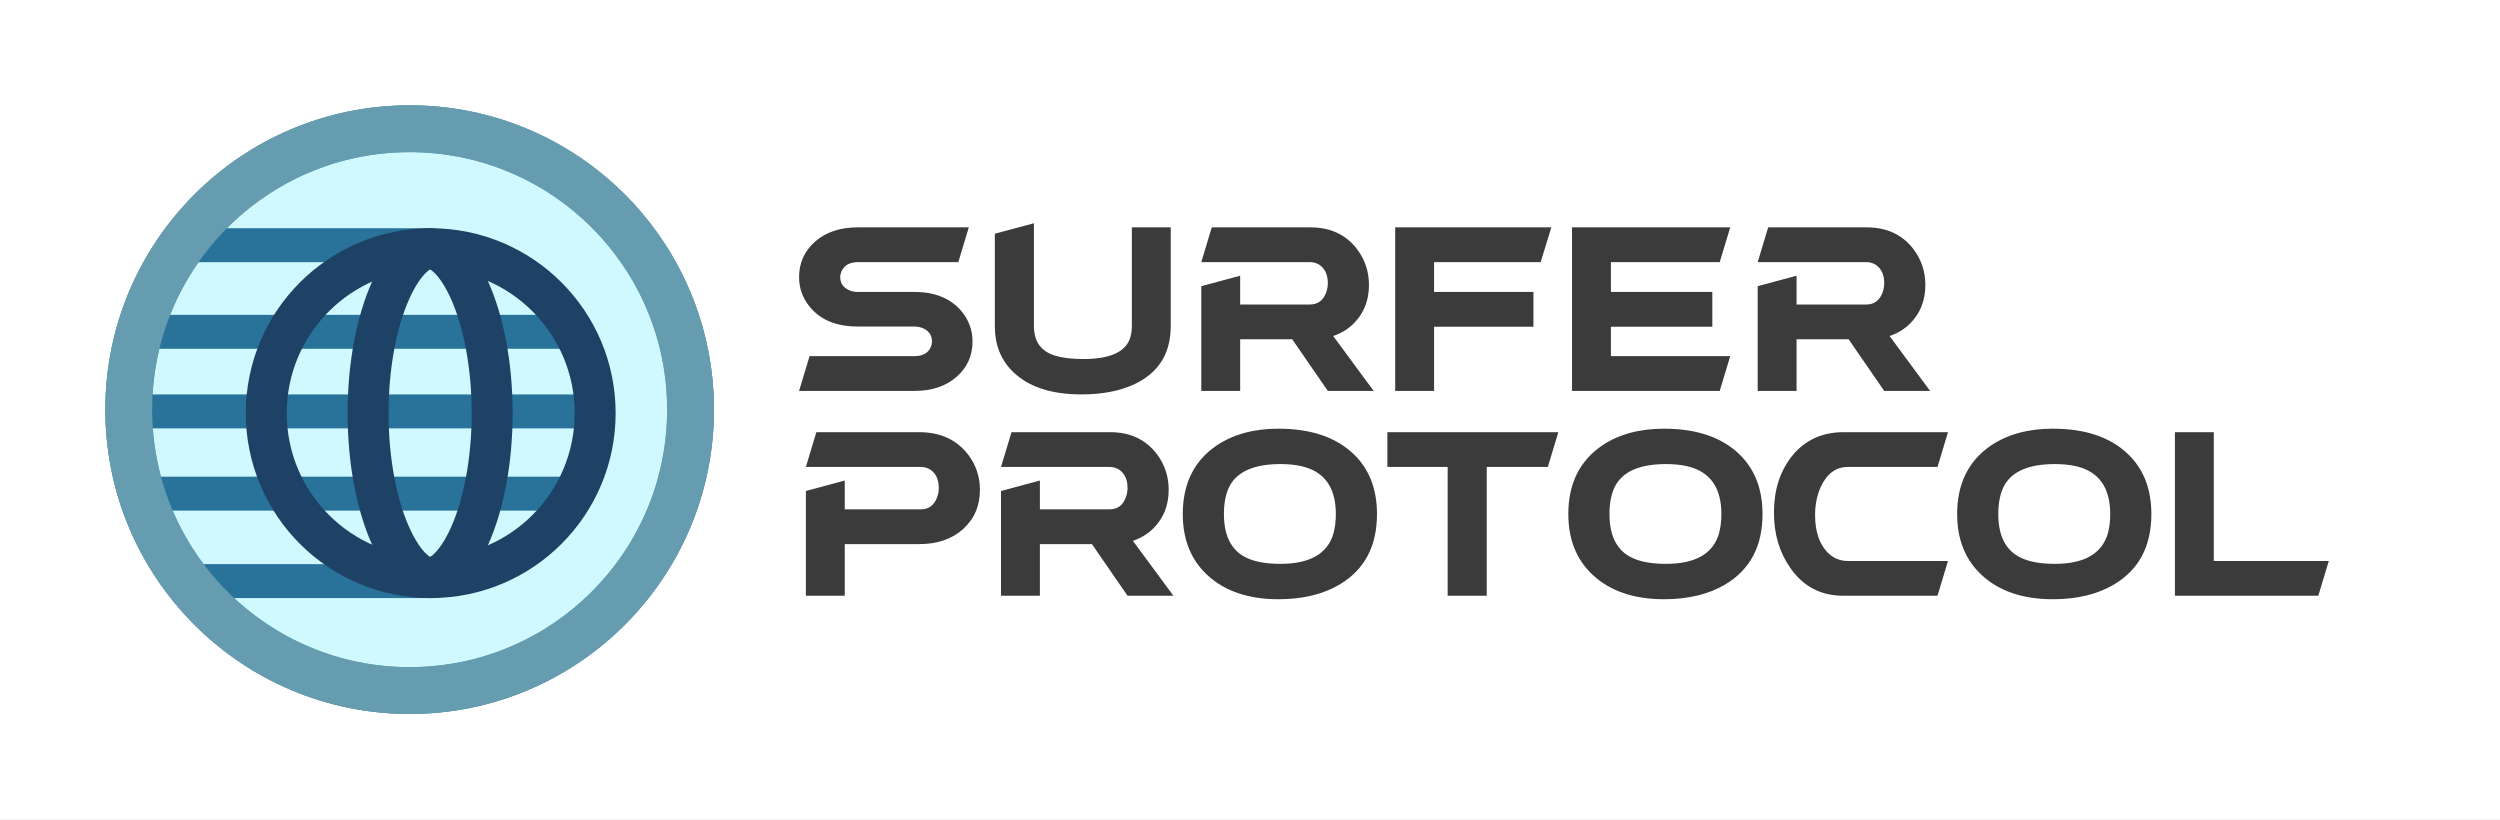
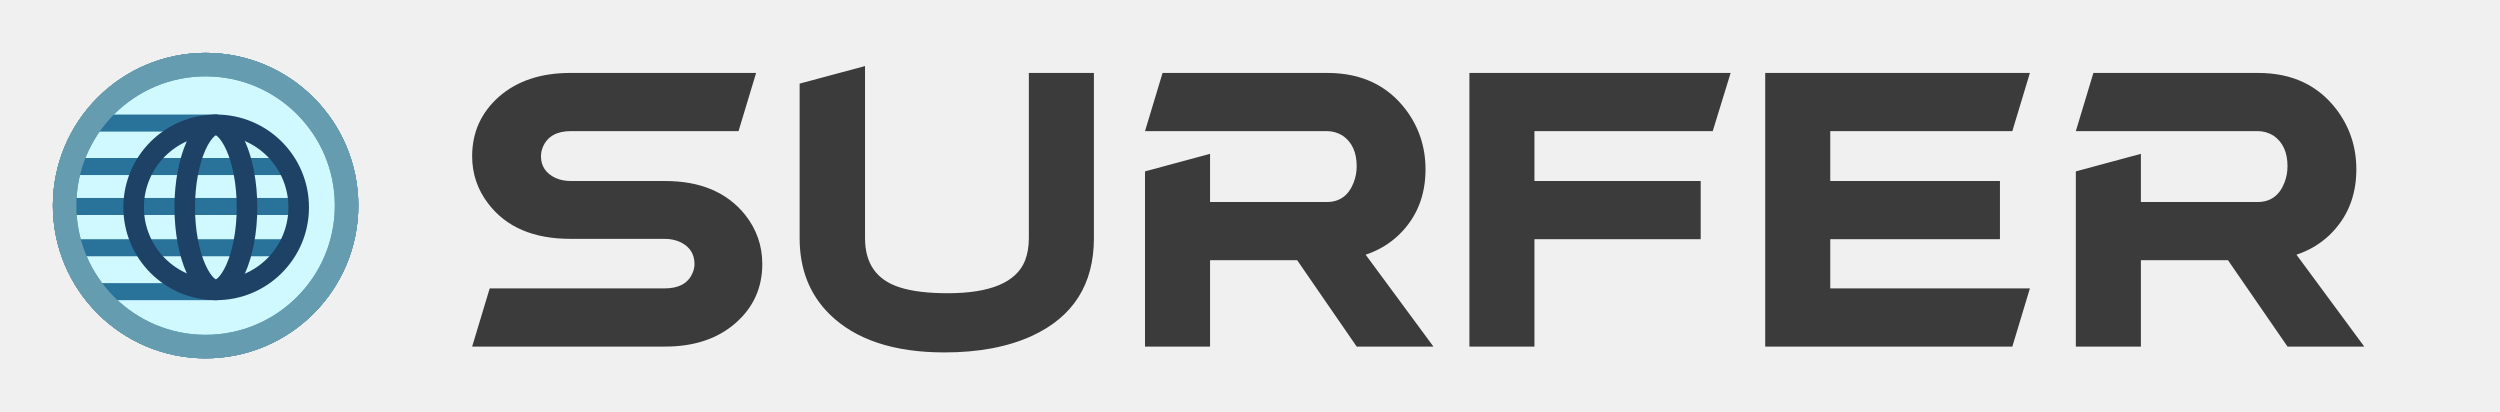
- <svg xmlns="http://www.w3.org/2000/svg" width="2136" height="700" viewBox="0 0 2136 700" fill="none">
+ <svg xmlns="http://www.w3.org/2000/svg" width="4256" height="700" viewBox="0 0 4256 700" fill="none">
  <circle cx="350" cy="350" r="240" fill="#E5FCFF" stroke="#669CAF" stroke-width="40" />
  <circle cx="350" cy="350" r="240" fill="#E5FCFF" stroke="#669CAF" stroke-width="40" />
  <line x1="143" y1="209.5" x2="370" y2="209.5" stroke="#2D6790" stroke-width="29" />
  <line x1="147" y1="496.5" x2="371" y2="496.5" stroke="#2D6790" stroke-width="29" />
  <line x1="118.999" y1="421.766" x2="497" y2="421.766" stroke="#2D6790" stroke-width="29" />
  <line x1="118" y1="283.5" x2="500" y2="283.5" stroke="#2D6790" stroke-width="29" />
  <line x1="118" y1="351.5" x2="521" y2="351.5" stroke="#2D6790" stroke-width="29" />
  <circle cx="350" cy="350" r="240" fill="#00DDFF" fill-opacity="0.1" stroke="#669CAF" stroke-width="40" />
  <circle cx="368" cy="353" r="140.5" stroke="#1E4266" stroke-width="35" />
  <path d="M420.5 353C420.5 394.76 412.912 431.724 401.37 457.592C395.589 470.547 389.159 479.952 382.903 485.883C376.737 491.727 371.564 493.5 367.5 493.5C363.436 493.5 358.263 491.727 352.097 485.883C345.841 479.952 339.411 470.547 333.63 457.592C322.088 431.724 314.5 394.76 314.5 353C314.5 311.24 322.088 274.276 333.63 248.408C339.411 235.453 345.841 226.048 352.097 220.117C358.263 214.273 363.436 212.5 367.5 212.5C371.564 212.5 376.737 214.273 382.903 220.117C389.159 226.048 395.589 235.453 401.37 248.408C412.912 274.276 420.5 311.24 420.5 353Z" stroke="#1E4266" stroke-width="35" />
-   <rect width="2136" height="700" fill="white" />
  <circle cx="350" cy="350" r="240" fill="#E5FCFF" stroke="#669CAF" stroke-width="40" />
  <circle cx="350" cy="350" r="240" fill="#E5FCFF" stroke="#669CAF" stroke-width="40" />
  <line x1="143" y1="209.5" x2="370" y2="209.5" stroke="#2D6790" stroke-width="29" />
  <line x1="147" y1="496.5" x2="371" y2="496.5" stroke="#2D6790" stroke-width="29" />
  <line x1="118.999" y1="421.766" x2="497" y2="421.766" stroke="#2D6790" stroke-width="29" />
  <line x1="118" y1="283.5" x2="500" y2="283.5" stroke="#2D6790" stroke-width="29" />
  <line x1="118" y1="351.5" x2="521" y2="351.5" stroke="#2D6790" stroke-width="29" />
  <circle cx="350" cy="350" r="240" fill="#00DDFF" fill-opacity="0.1" stroke="#669CAF" stroke-width="40" />
  <circle cx="368" cy="353" r="140.5" stroke="#1E4266" stroke-width="35" />
  <path d="M420.5 353C420.5 394.76 412.912 431.724 401.37 457.592C395.589 470.547 389.159 479.952 382.903 485.883C376.737 491.727 371.564 493.5 367.5 493.5C363.436 493.5 358.263 491.727 352.097 485.883C345.841 479.952 339.411 470.547 333.63 457.592C322.088 431.724 314.5 394.76 314.5 353C314.5 311.24 322.088 274.276 333.63 248.408C339.411 235.453 345.841 226.048 352.097 220.117C358.263 214.273 363.436 212.5 367.5 212.5C371.564 212.5 376.737 214.273 382.903 220.117C389.159 226.048 395.589 235.453 401.37 248.408C412.912 274.276 420.5 311.24 420.5 353Z" stroke="#1E4266" stroke-width="35" />
-   <path d="M732.832 278.98C714.082 278.98 700.137 273.004 690.996 261.051C685.488 253.902 682.734 245.816 682.734 236.793C682.734 224.605 687.305 214.469 696.445 206.383C705.703 198.297 717.832 194.254 732.832 194.254H827.754L818.789 223.961H733.184C726.035 223.961 721.289 226.598 718.945 231.871C718.242 233.512 717.891 235.152 717.891 236.793C717.891 241.832 720.352 245.523 725.273 247.867C727.617 248.922 730.254 249.449 733.184 249.449H781.348C799.277 249.449 812.871 255.191 822.129 266.676C827.988 274.059 830.918 282.438 830.918 291.812C830.918 304 826.348 314.078 817.207 322.047C808.066 330.016 796.113 334 781.348 334H682.734L691.699 304.293H780.996C788.262 304.293 793.008 301.715 795.234 296.559C795.938 295.035 796.289 293.453 796.289 291.812C796.289 286.773 793.945 283.082 789.258 280.738C786.797 279.566 784.043 278.98 780.996 278.98H732.832ZM967.057 278.629V194.254H1000.28V278.629C1000.28 302.184 989.733 318.824 968.639 328.551C956.334 334.176 941.452 336.988 923.991 336.988C898.092 336.988 878.522 330.484 865.28 317.477C855.084 307.398 849.987 294.449 849.987 278.629V199.703L883.385 190.738V278.629C883.385 291.637 889.303 300.016 901.139 303.766C907.35 305.758 915.495 306.754 925.573 306.754C947.487 306.754 960.67 301.188 965.123 290.055C966.413 286.656 967.057 282.848 967.057 278.629ZM1026.38 244.527L1059.6 235.562V260.172C1059.6 260.172 1079.47 260.172 1119.19 260.172C1125.75 260.172 1130.33 256.891 1132.9 250.328C1133.96 247.633 1134.49 244.82 1134.49 241.891C1134.49 234.742 1132.08 229.527 1127.28 226.246C1124.82 224.723 1122.12 223.961 1119.19 223.961H1026.38L1035.34 194.254H1119.54C1136.77 194.254 1150.13 200.523 1159.62 213.062C1166.3 221.969 1169.64 232.105 1169.64 243.473C1169.64 257.066 1165.07 268.258 1155.93 277.047C1151.13 281.617 1145.5 284.957 1139.06 287.066L1173.68 334H1134.49L1104.08 289.879H1059.6V334H1026.38V244.527ZM1225.27 279.156V334H1192.05C1192.05 334 1192.05 287.418 1192.05 194.254C1192.05 194.254 1236.52 194.254 1325.47 194.254L1316.33 223.961H1225.27V249.449H1310.17V279.156H1225.27ZM1376.35 279.156V304.293H1478.31L1469.34 334H1343.13V194.254H1478.31L1469.34 223.961H1376.35V249.449H1463.01V279.156H1376.35ZM1501.77 244.527L1534.99 235.562V260.172C1534.99 260.172 1554.86 260.172 1594.58 260.172C1601.14 260.172 1605.71 256.891 1608.29 250.328C1609.35 247.633 1609.88 244.82 1609.88 241.891C1609.88 234.742 1607.47 229.527 1602.67 226.246C1600.21 224.723 1597.51 223.961 1594.58 223.961H1501.77L1510.73 194.254H1594.93C1612.16 194.254 1625.52 200.523 1635.01 213.062C1641.69 221.969 1645.03 232.105 1645.03 243.473C1645.03 257.066 1640.46 268.258 1631.32 277.047C1626.52 281.617 1620.89 284.957 1614.45 287.066L1649.07 334H1609.88L1579.46 289.879H1534.99V334H1501.77V244.527ZM688.535 419.527L721.758 410.562V435.172H786.797C793.359 435.172 797.93 431.891 800.508 425.328C801.562 422.633 802.09 419.82 802.09 416.891C802.09 409.742 799.688 404.527 794.883 401.246C792.422 399.723 789.727 398.961 786.797 398.961H688.535L697.5 369.254H785.391C803.32 369.254 817.207 375.582 827.051 388.238C833.848 397.145 837.246 407.223 837.246 418.473C837.246 432.301 832.383 443.551 822.656 452.223C813.164 460.66 800.742 464.879 785.391 464.879H721.758V509H688.535V419.527ZM855.26 419.527L888.483 410.562V435.172C888.483 435.172 908.346 435.172 948.073 435.172C954.635 435.172 959.205 431.891 961.784 425.328C962.838 422.633 963.366 419.82 963.366 416.891C963.366 409.742 960.963 404.527 956.159 401.246C953.698 399.723 951.002 398.961 948.073 398.961H855.26L864.225 369.254H948.424C965.651 369.254 979.01 375.523 988.502 388.062C995.182 396.969 998.522 407.105 998.522 418.473C998.522 432.066 993.952 443.258 984.811 452.047C980.006 456.617 974.381 459.957 967.936 462.066L1002.56 509H963.366L932.955 464.879H888.483V509H855.26V419.527ZM1045.72 439.215C1045.72 459.254 1053.04 472.086 1067.69 477.711C1074.6 480.406 1083.39 481.754 1094.06 481.754C1119.02 481.754 1134.08 473.199 1139.23 456.09C1140.64 451.051 1141.34 445.426 1141.34 439.215C1141.34 416.363 1131.5 402.711 1111.81 398.258C1106.54 397.086 1100.62 396.5 1094.06 396.5C1071.44 396.5 1056.85 402.945 1050.29 415.836C1047.24 422.047 1045.72 429.84 1045.72 439.215ZM1176.5 439.215C1176.5 466.637 1165.89 486.676 1144.68 499.332C1130.5 507.77 1113.04 511.988 1092.3 511.988C1066.87 511.988 1046.71 505.191 1031.83 491.598C1017.65 478.59 1010.56 461.129 1010.56 439.215C1010.56 413.316 1020.17 393.805 1039.39 380.68C1053.68 371.07 1071.32 366.266 1092.3 366.266C1119.95 366.266 1141.34 373.473 1156.46 387.887C1169.82 400.66 1176.5 417.77 1176.5 439.215ZM1185.37 398.961V369.254H1331.44L1322.48 398.961H1270.27V509H1236.87V398.961H1185.37ZM1375.12 439.215C1375.12 459.254 1382.45 472.086 1397.1 477.711C1404.01 480.406 1412.8 481.754 1423.46 481.754C1448.42 481.754 1463.48 473.199 1468.64 456.09C1470.04 451.051 1470.75 445.426 1470.75 439.215C1470.75 416.363 1460.9 402.711 1441.22 398.258C1435.94 397.086 1430.03 396.5 1423.46 396.5C1400.85 396.5 1386.26 402.945 1379.69 415.836C1376.65 422.047 1375.12 429.84 1375.12 439.215ZM1505.9 439.215C1505.9 466.637 1495.3 486.676 1474.09 499.332C1459.91 507.77 1442.45 511.988 1421.7 511.988C1396.28 511.988 1376.12 505.191 1361.24 491.598C1347.06 478.59 1339.97 461.129 1339.97 439.215C1339.97 413.316 1349.58 393.805 1368.79 380.68C1383.09 371.07 1400.73 366.266 1421.7 366.266C1449.36 366.266 1470.75 373.473 1485.86 387.887C1499.22 400.66 1505.9 417.77 1505.9 439.215ZM1574.72 369.254H1664.37L1655.4 398.961H1578.76C1568.68 398.961 1561.01 404.586 1555.73 415.836C1552.45 423.102 1550.81 431.188 1550.81 440.094C1550.81 453.922 1554.33 464.527 1561.36 471.91C1566.16 476.832 1571.96 479.293 1578.76 479.293H1664.37L1655.4 509H1574.72C1555.62 509 1540.56 501.031 1529.54 485.094C1520.29 471.852 1515.66 456.148 1515.66 437.984C1515.66 418.766 1520.75 402.711 1530.95 389.82C1541.85 376.227 1556.44 369.371 1574.72 369.254ZM1707.34 439.215C1707.34 459.254 1714.67 472.086 1729.31 477.711C1736.23 480.406 1745.02 481.754 1755.68 481.754C1780.64 481.754 1795.7 473.199 1800.86 456.09C1802.26 451.051 1802.97 445.426 1802.97 439.215C1802.97 416.363 1793.12 402.711 1773.44 398.258C1768.16 397.086 1762.24 396.5 1755.68 396.5C1733.06 396.5 1718.47 402.945 1711.91 415.836C1708.87 422.047 1707.34 429.84 1707.34 439.215ZM1838.12 439.215C1838.12 466.637 1827.52 486.676 1806.31 499.332C1792.13 507.77 1774.67 511.988 1753.92 511.988C1728.49 511.988 1708.34 505.191 1693.46 491.598C1679.28 478.59 1672.19 461.129 1672.19 439.215C1672.19 413.316 1681.8 393.805 1701.01 380.68C1715.31 371.07 1732.95 366.266 1753.92 366.266C1781.58 366.266 1802.97 373.473 1818.08 387.887C1831.44 400.66 1838.12 417.77 1838.12 439.215ZM1858.25 369.254H1891.47V479.293H1989.73L1980.77 509C1980.77 509 1939.93 509 1858.25 509C1858.25 509 1858.25 462.418 1858.25 369.254Z" fill="#3B3B3B" />
+   <path d="M970.773 406.602C908.273 406.602 861.789 386.68 831.32 346.836C812.961 323.008 803.781 296.055 803.781 265.977C803.781 225.352 819.016 191.562 849.484 164.609C880.344 137.656 920.773 124.18 970.773 124.18H1287.18L1257.3 223.203H971.945C948.117 223.203 932.297 231.992 924.484 249.57C922.141 255.039 920.969 260.508 920.969 265.977C920.969 282.773 929.172 295.078 945.578 302.891C953.391 306.406 962.18 308.164 971.945 308.164H1132.49C1192.26 308.164 1237.57 327.305 1268.43 365.586C1287.96 390.195 1297.73 418.125 1297.73 449.375C1297.73 490 1282.49 523.594 1252.02 550.156C1221.55 576.719 1181.71 590 1132.49 590H803.781L833.664 490.977H1131.32C1155.54 490.977 1171.36 482.383 1178.78 465.195C1181.12 460.117 1182.3 454.844 1182.3 449.375C1182.3 432.578 1174.48 420.273 1158.86 412.461C1150.66 408.555 1141.48 406.602 1131.32 406.602H970.773ZM1751.52 405.43V124.18H1862.27V405.43C1862.27 483.945 1827.11 539.414 1756.8 571.836C1715.78 590.586 1666.17 599.961 1607.97 599.961C1521.64 599.961 1456.41 578.281 1412.27 534.922C1378.28 501.328 1361.29 458.164 1361.29 405.43V142.344L1472.62 112.461V405.43C1472.62 448.789 1492.34 476.719 1531.8 489.219C1552.5 495.859 1579.65 499.18 1613.24 499.18C1686.29 499.18 1730.23 480.625 1745.08 443.516C1749.38 432.188 1751.52 419.492 1751.52 405.43ZM1949.27 291.758L2060.01 261.875V343.906C2060.01 343.906 2126.22 343.906 2258.64 343.906C2280.52 343.906 2295.75 332.969 2304.34 311.094C2307.86 302.109 2309.62 292.734 2309.62 282.969C2309.62 259.141 2301.61 241.758 2285.59 230.82C2277.39 225.742 2268.41 223.203 2258.64 223.203H1949.27L1979.15 124.18H2259.81C2317.23 124.18 2361.77 145.078 2393.41 186.875C2415.67 216.562 2426.8 250.352 2426.8 288.242C2426.8 333.555 2411.57 370.859 2381.1 400.156C2365.09 415.391 2346.34 426.523 2324.85 433.555L2440.28 590H2309.62L2208.25 442.93H2060.01V590H1949.27V291.758ZM2612.24 407.188V590H2501.5C2501.5 590 2501.5 434.727 2501.5 124.18C2501.5 124.18 2649.74 124.18 2946.23 124.18L2915.76 223.203H2612.24V308.164H2895.25V407.188H2612.24ZM3115.84 407.188V490.977H3455.69L3425.8 590H3005.1V124.18H3455.69L3425.8 223.203H3115.84V308.164H3404.71V407.188H3115.84ZM3533.9 291.758L3644.64 261.875V343.906C3644.64 343.906 3710.85 343.906 3843.27 343.906C3865.15 343.906 3880.38 332.969 3888.98 311.094C3892.49 302.109 3894.25 292.734 3894.25 282.969C3894.25 259.141 3886.24 241.758 3870.23 230.82C3862.02 225.742 3853.04 223.203 3843.27 223.203H3533.9L3563.78 124.18H3844.45C3901.87 124.18 3946.4 145.078 3978.04 186.875C4000.3 216.562 4011.44 250.352 4011.44 288.242C4011.44 333.555 3996.2 370.859 3965.73 400.156C3949.72 415.391 3930.97 426.523 3909.48 433.555L4024.91 590H3894.25L3792.88 442.93H3644.64V590H3533.9V291.758Z" fill="#3B3B3B" />
</svg>
